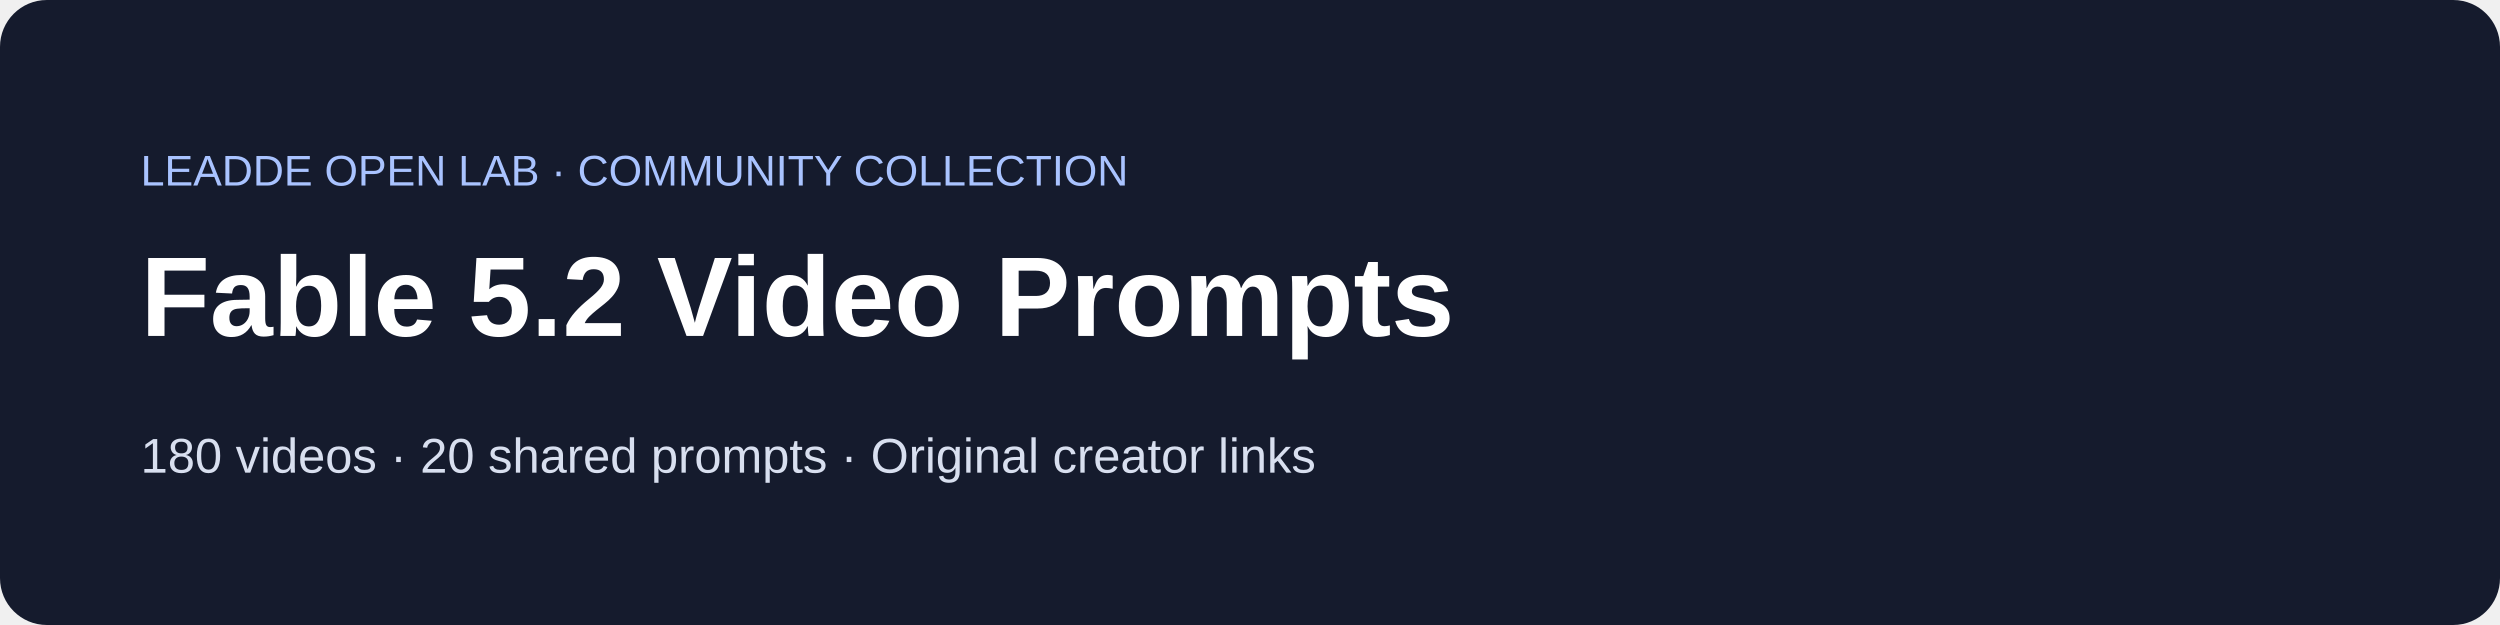
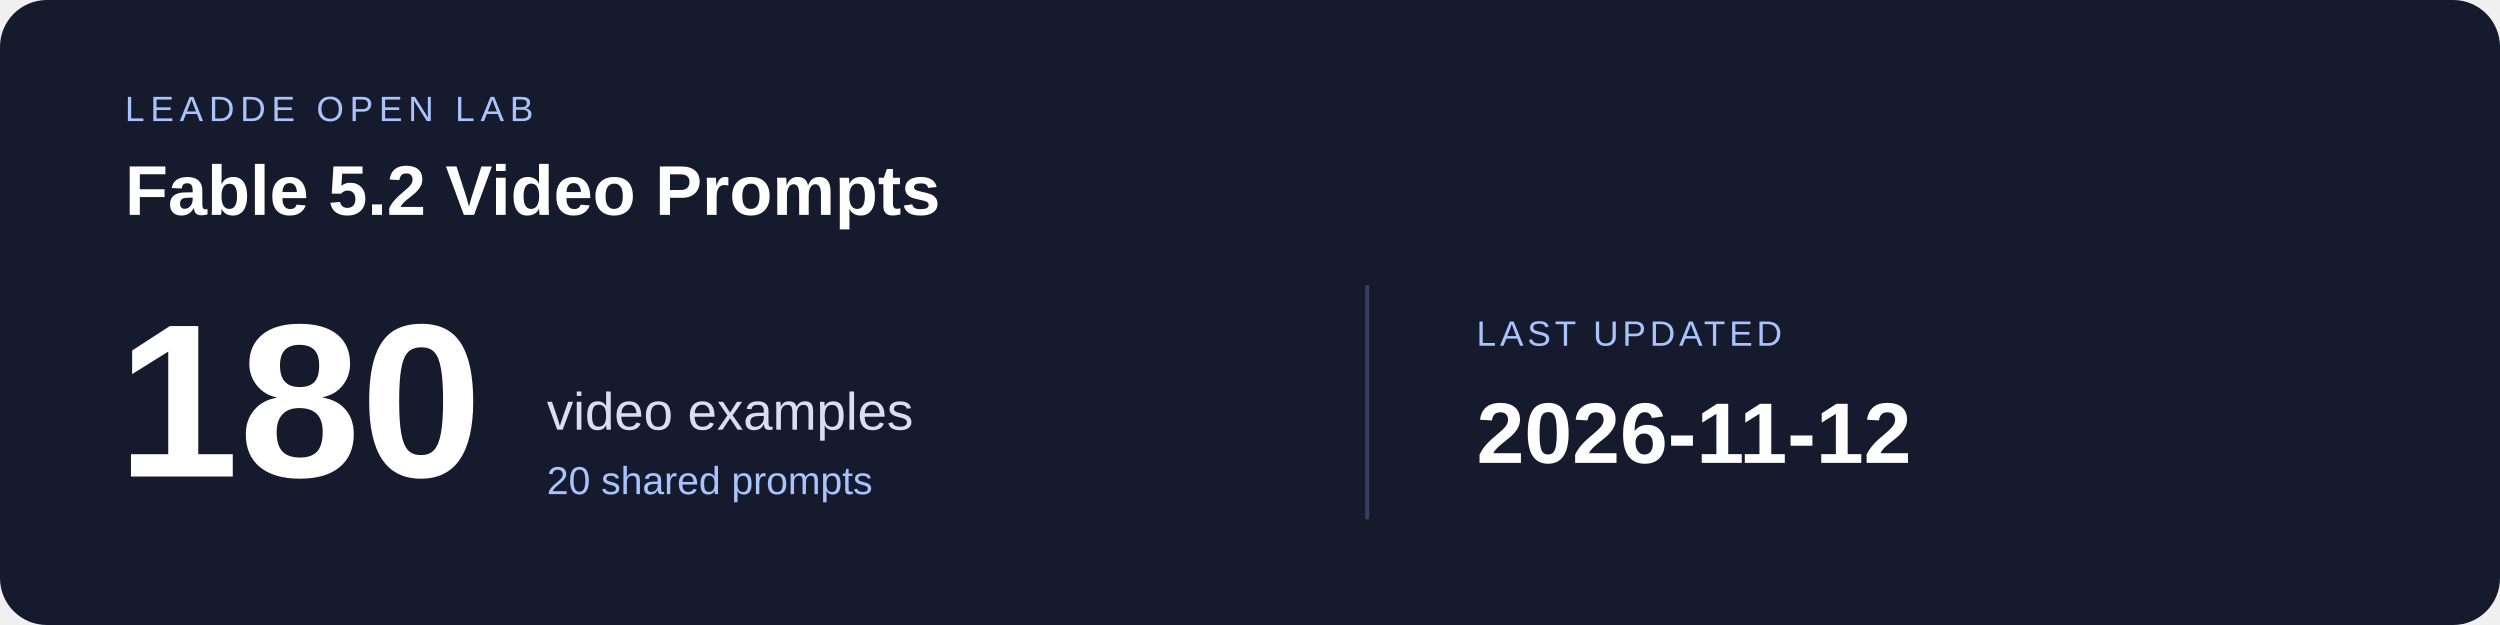
- <svg xmlns="http://www.w3.org/2000/svg" width="1280" height="320" viewBox="0 0 1280 320">
+ <svg xmlns="http://www.w3.org/2000/svg" width="1280" height="320" viewBox="0 0 1280 320" role="img" aria-labelledby="title desc">
  <rect width="1280" height="320" rx="24" fill="#151b2d" />
-   <text x="72" y="95" fill="#a9c3ff" font-family="Arial" font-size="22">LEADDE OPEN LAB · COMMUNITY COLLECTION</text>
-   <text x="72" y="172" fill="white" font-family="Arial" font-size="58" font-weight="bold">Fable 5.2 Video Prompts</text>
-   <text x="72" y="242" fill="#d8dfef" font-family="Arial" font-size="25">180 videos · 20 shared prompts · Original creator links</text>
+   <text x="64" y="62" fill="#a9c3ff" font-family="Arial, sans-serif" font-size="18" letter-spacing="3">LEADDE OPEN LAB</text>
+   <text x="64" y="110" fill="#ffffff" font-family="Arial, sans-serif" font-size="36" font-weight="bold">Fable 5.2 Video Prompts</text>
+   <text x="60" y="244" fill="#ffffff" font-family="Arial, sans-serif" font-size="112" font-weight="bold">180</text>
+   <text x="280" y="220" fill="#d8dfef" font-family="Arial, sans-serif" font-size="27">video examples</text>
+   <text x="280" y="253" fill="#a9c3ff" font-family="Arial, sans-serif" font-size="20">20 shared prompts</text>
+   <path d="M700 146V266" stroke="#36415d" stroke-width="2" />
+   <text x="756" y="177" fill="#a9c3ff" font-family="Arial, sans-serif" font-size="18" letter-spacing="2">LAST UPDATED</text>
+   <text x="756" y="237" fill="#ffffff" font-family="Arial, sans-serif" font-size="44" font-weight="bold">2026-11-12</text>
</svg>
